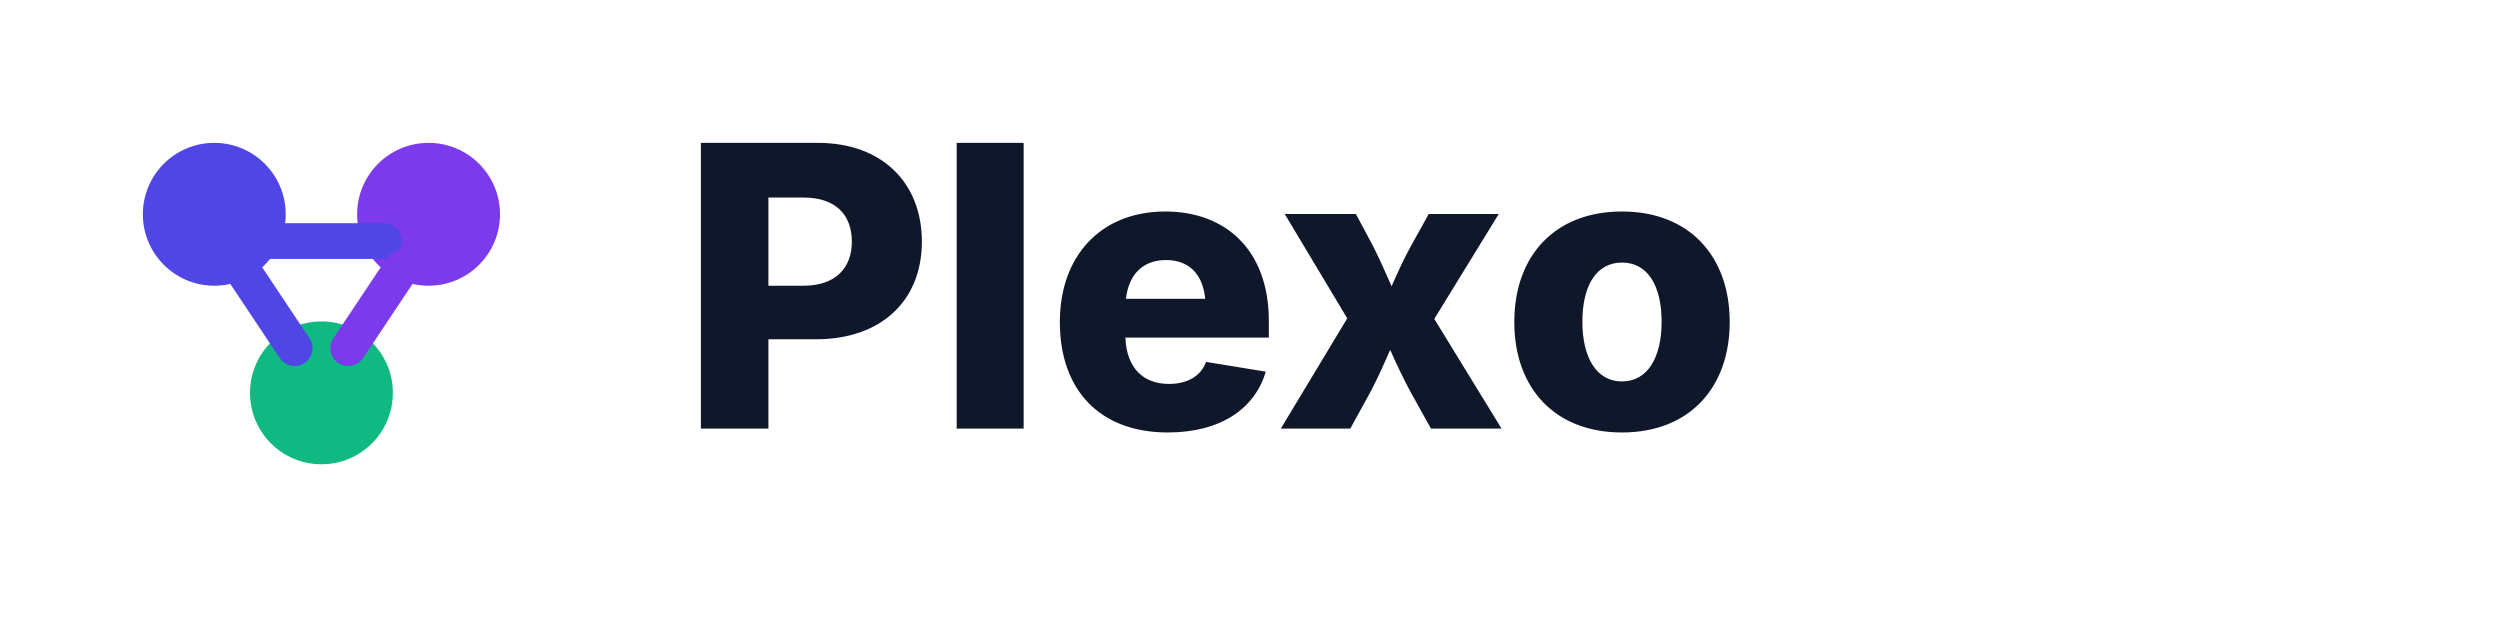
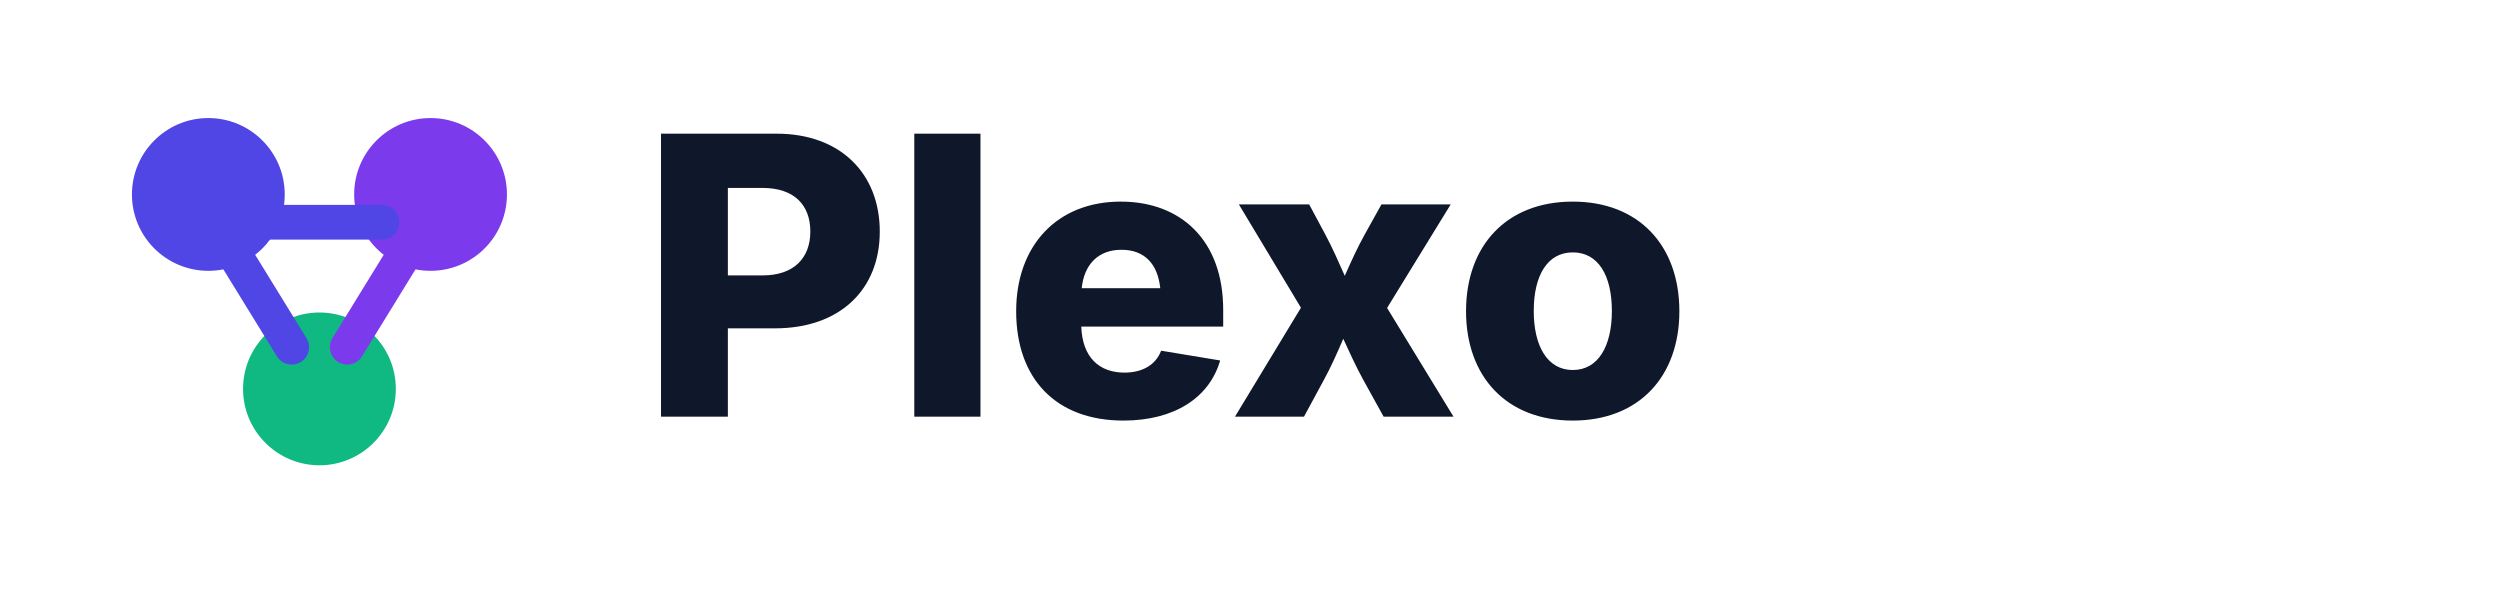
- <svg xmlns="http://www.w3.org/2000/svg" width="140" height="36" viewBox="0 0 140 36" fill="none">
-   <circle cx="12" cy="12" r="4" fill="#4F46E5" />
-   <circle cx="24" cy="12" r="4" fill="#7C3AED" />
-   <circle cx="18" cy="22" r="4" fill="#10B981" />
-   <line x1="14.5" y1="13.5" x2="21.5" y2="13.5" stroke="#4F46E5" stroke-width="2" stroke-linecap="round" />
-   <line x1="13.5" y1="15" x2="16.5" y2="19.5" stroke="#4F46E5" stroke-width="2" stroke-linecap="round" />
-   <line x1="22.5" y1="15" x2="19.5" y2="19.5" stroke="#7C3AED" stroke-width="2" stroke-linecap="round" />
-   <text x="38" y="24" font-family="Inter, system-ui, sans-serif" font-weight="800" font-size="22" fill="#0F172A">Plexo</text>
+ <svg xmlns="http://www.w3.org/2000/svg" width="180" height="44" viewBox="0 0 180 44" fill="none">
+   <circle cx="15" cy="14" r="5.5" fill="#4F46E5" />
+   <circle cx="31" cy="14" r="5.5" fill="#7C3AED" />
+   <circle cx="23" cy="28" r="5.5" fill="#10B981" />
+   <line x1="18.5" y1="16" x2="27.5" y2="16" stroke="#4F46E5" stroke-width="2.5" stroke-linecap="round" />
+   <line x1="17" y1="18.5" x2="21" y2="25" stroke="#4F46E5" stroke-width="2.5" stroke-linecap="round" />
+   <line x1="29" y1="18.5" x2="25" y2="25" stroke="#7C3AED" stroke-width="2.5" stroke-linecap="round" />
+   <text x="46" y="30" font-family="Inter, system-ui, sans-serif" font-weight="800" font-size="28" fill="#0F172A">Plexo</text>
</svg>
